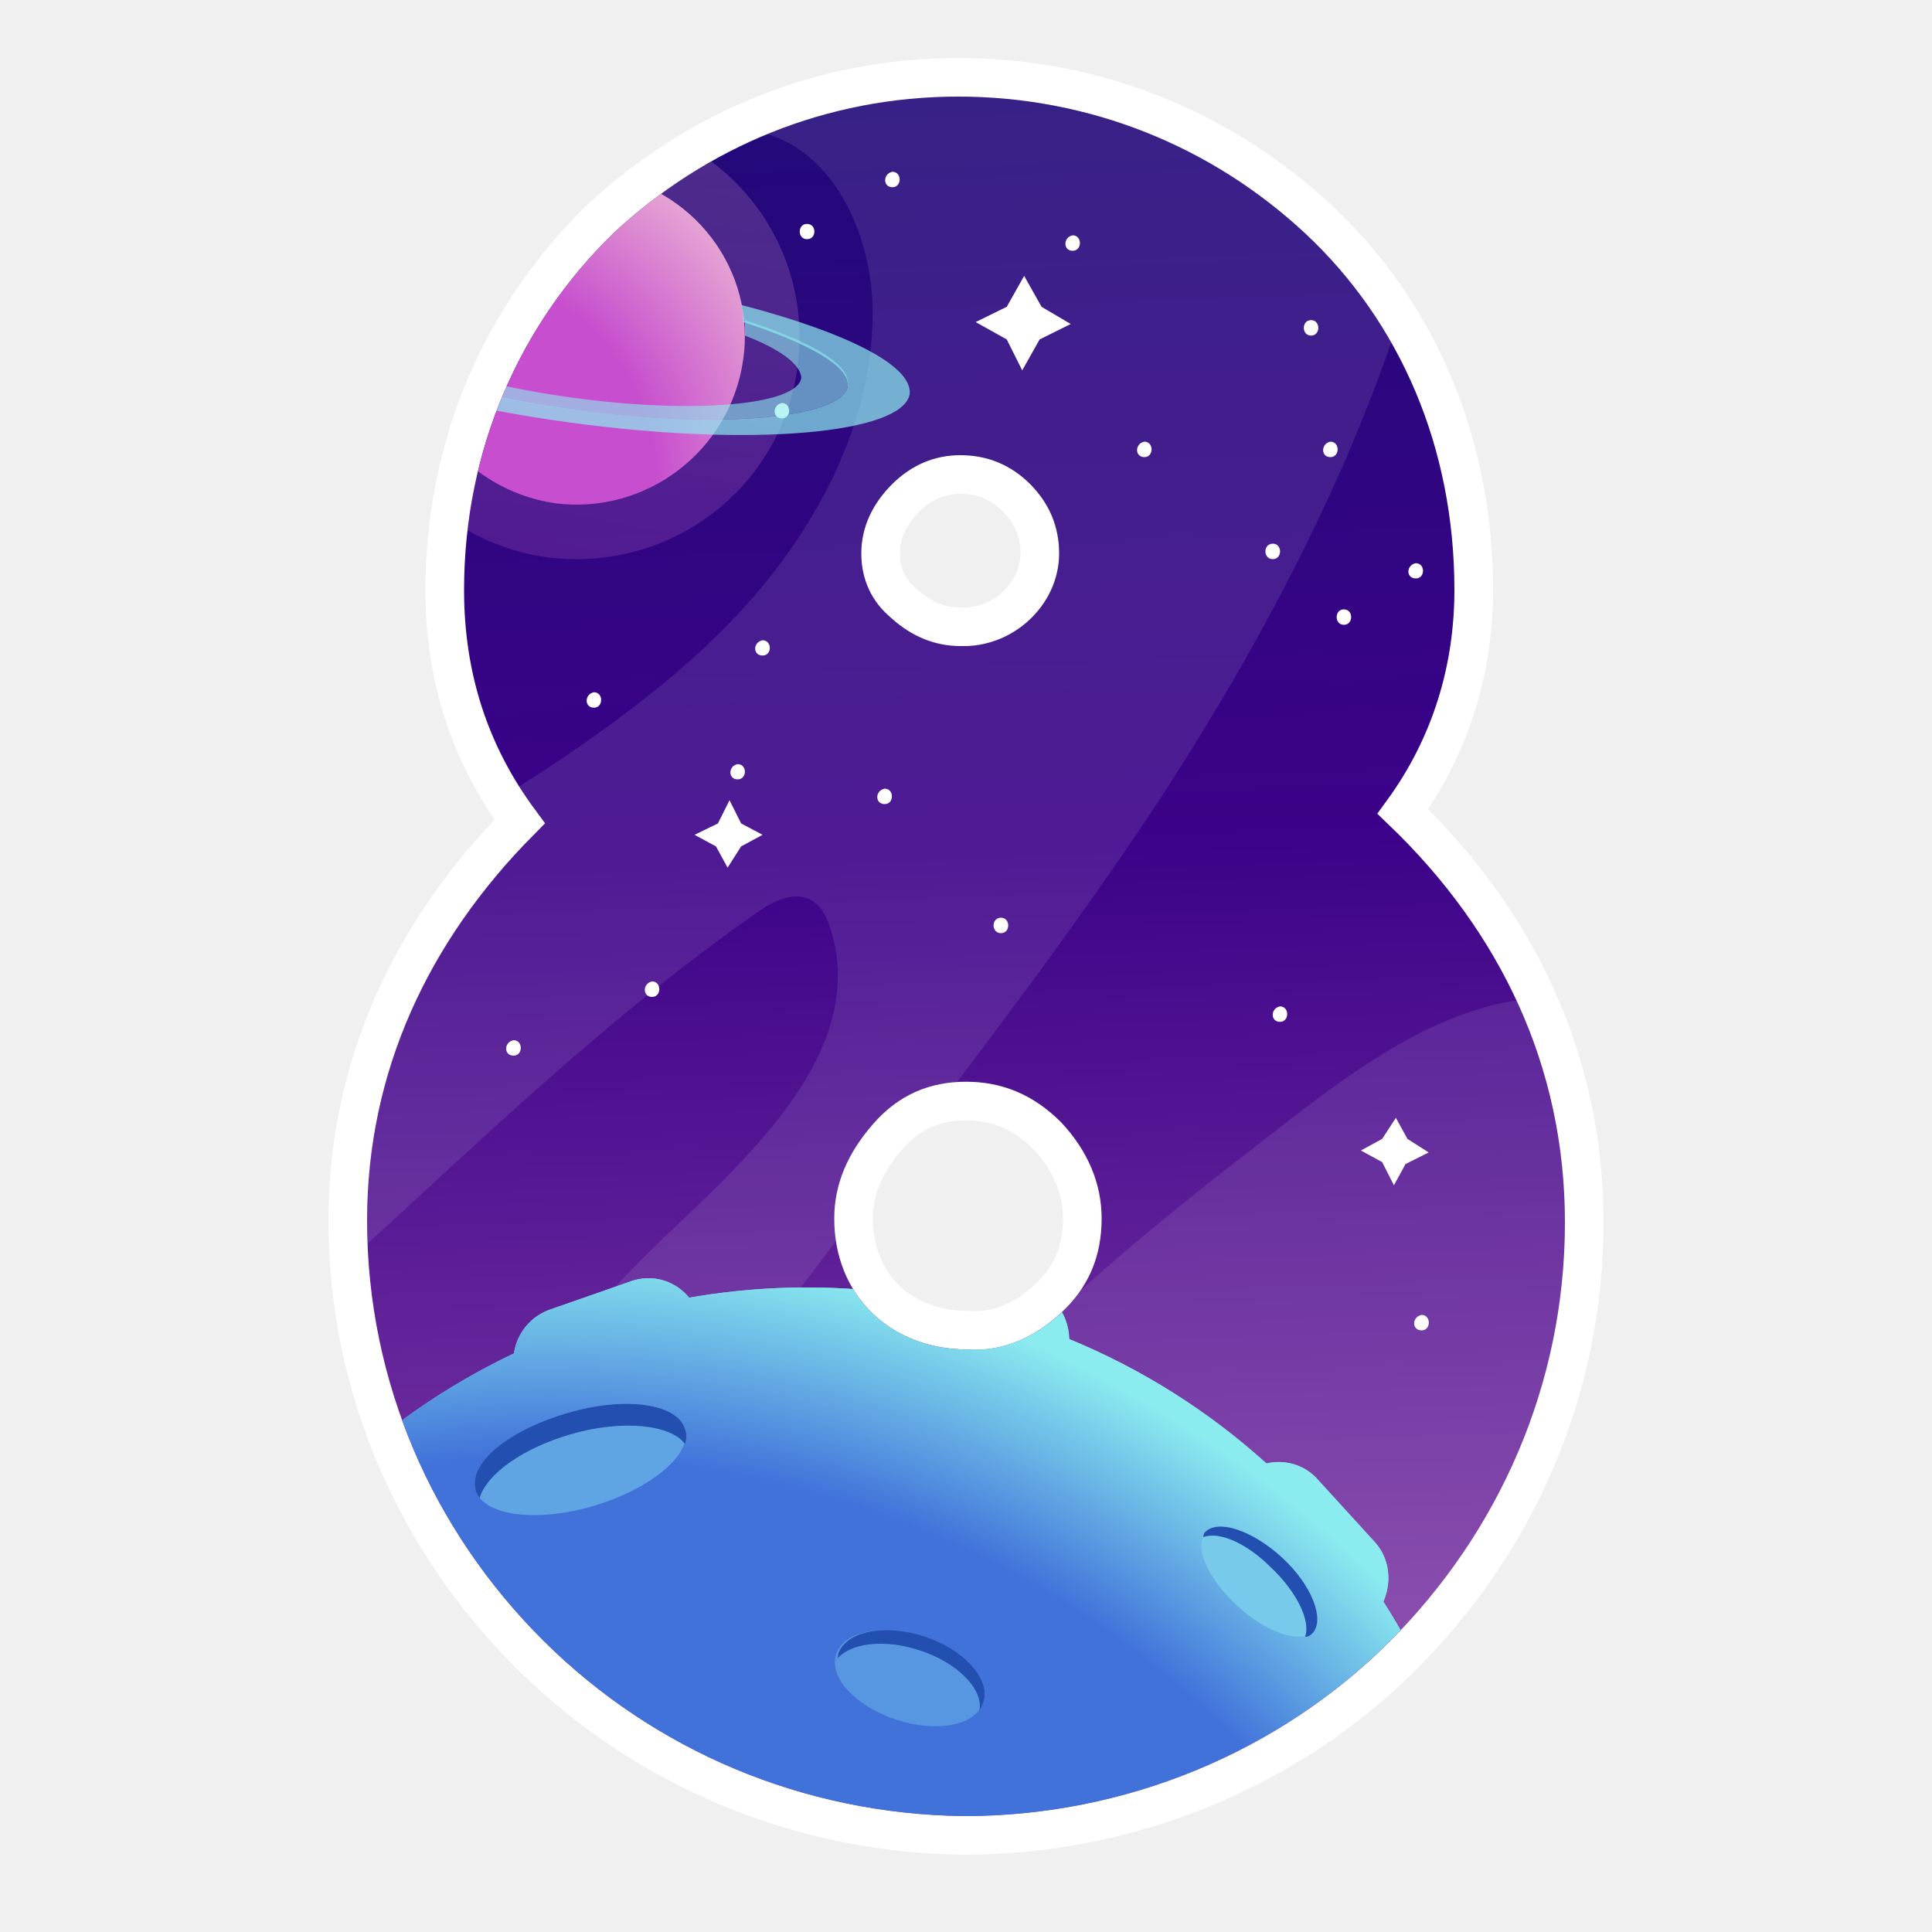
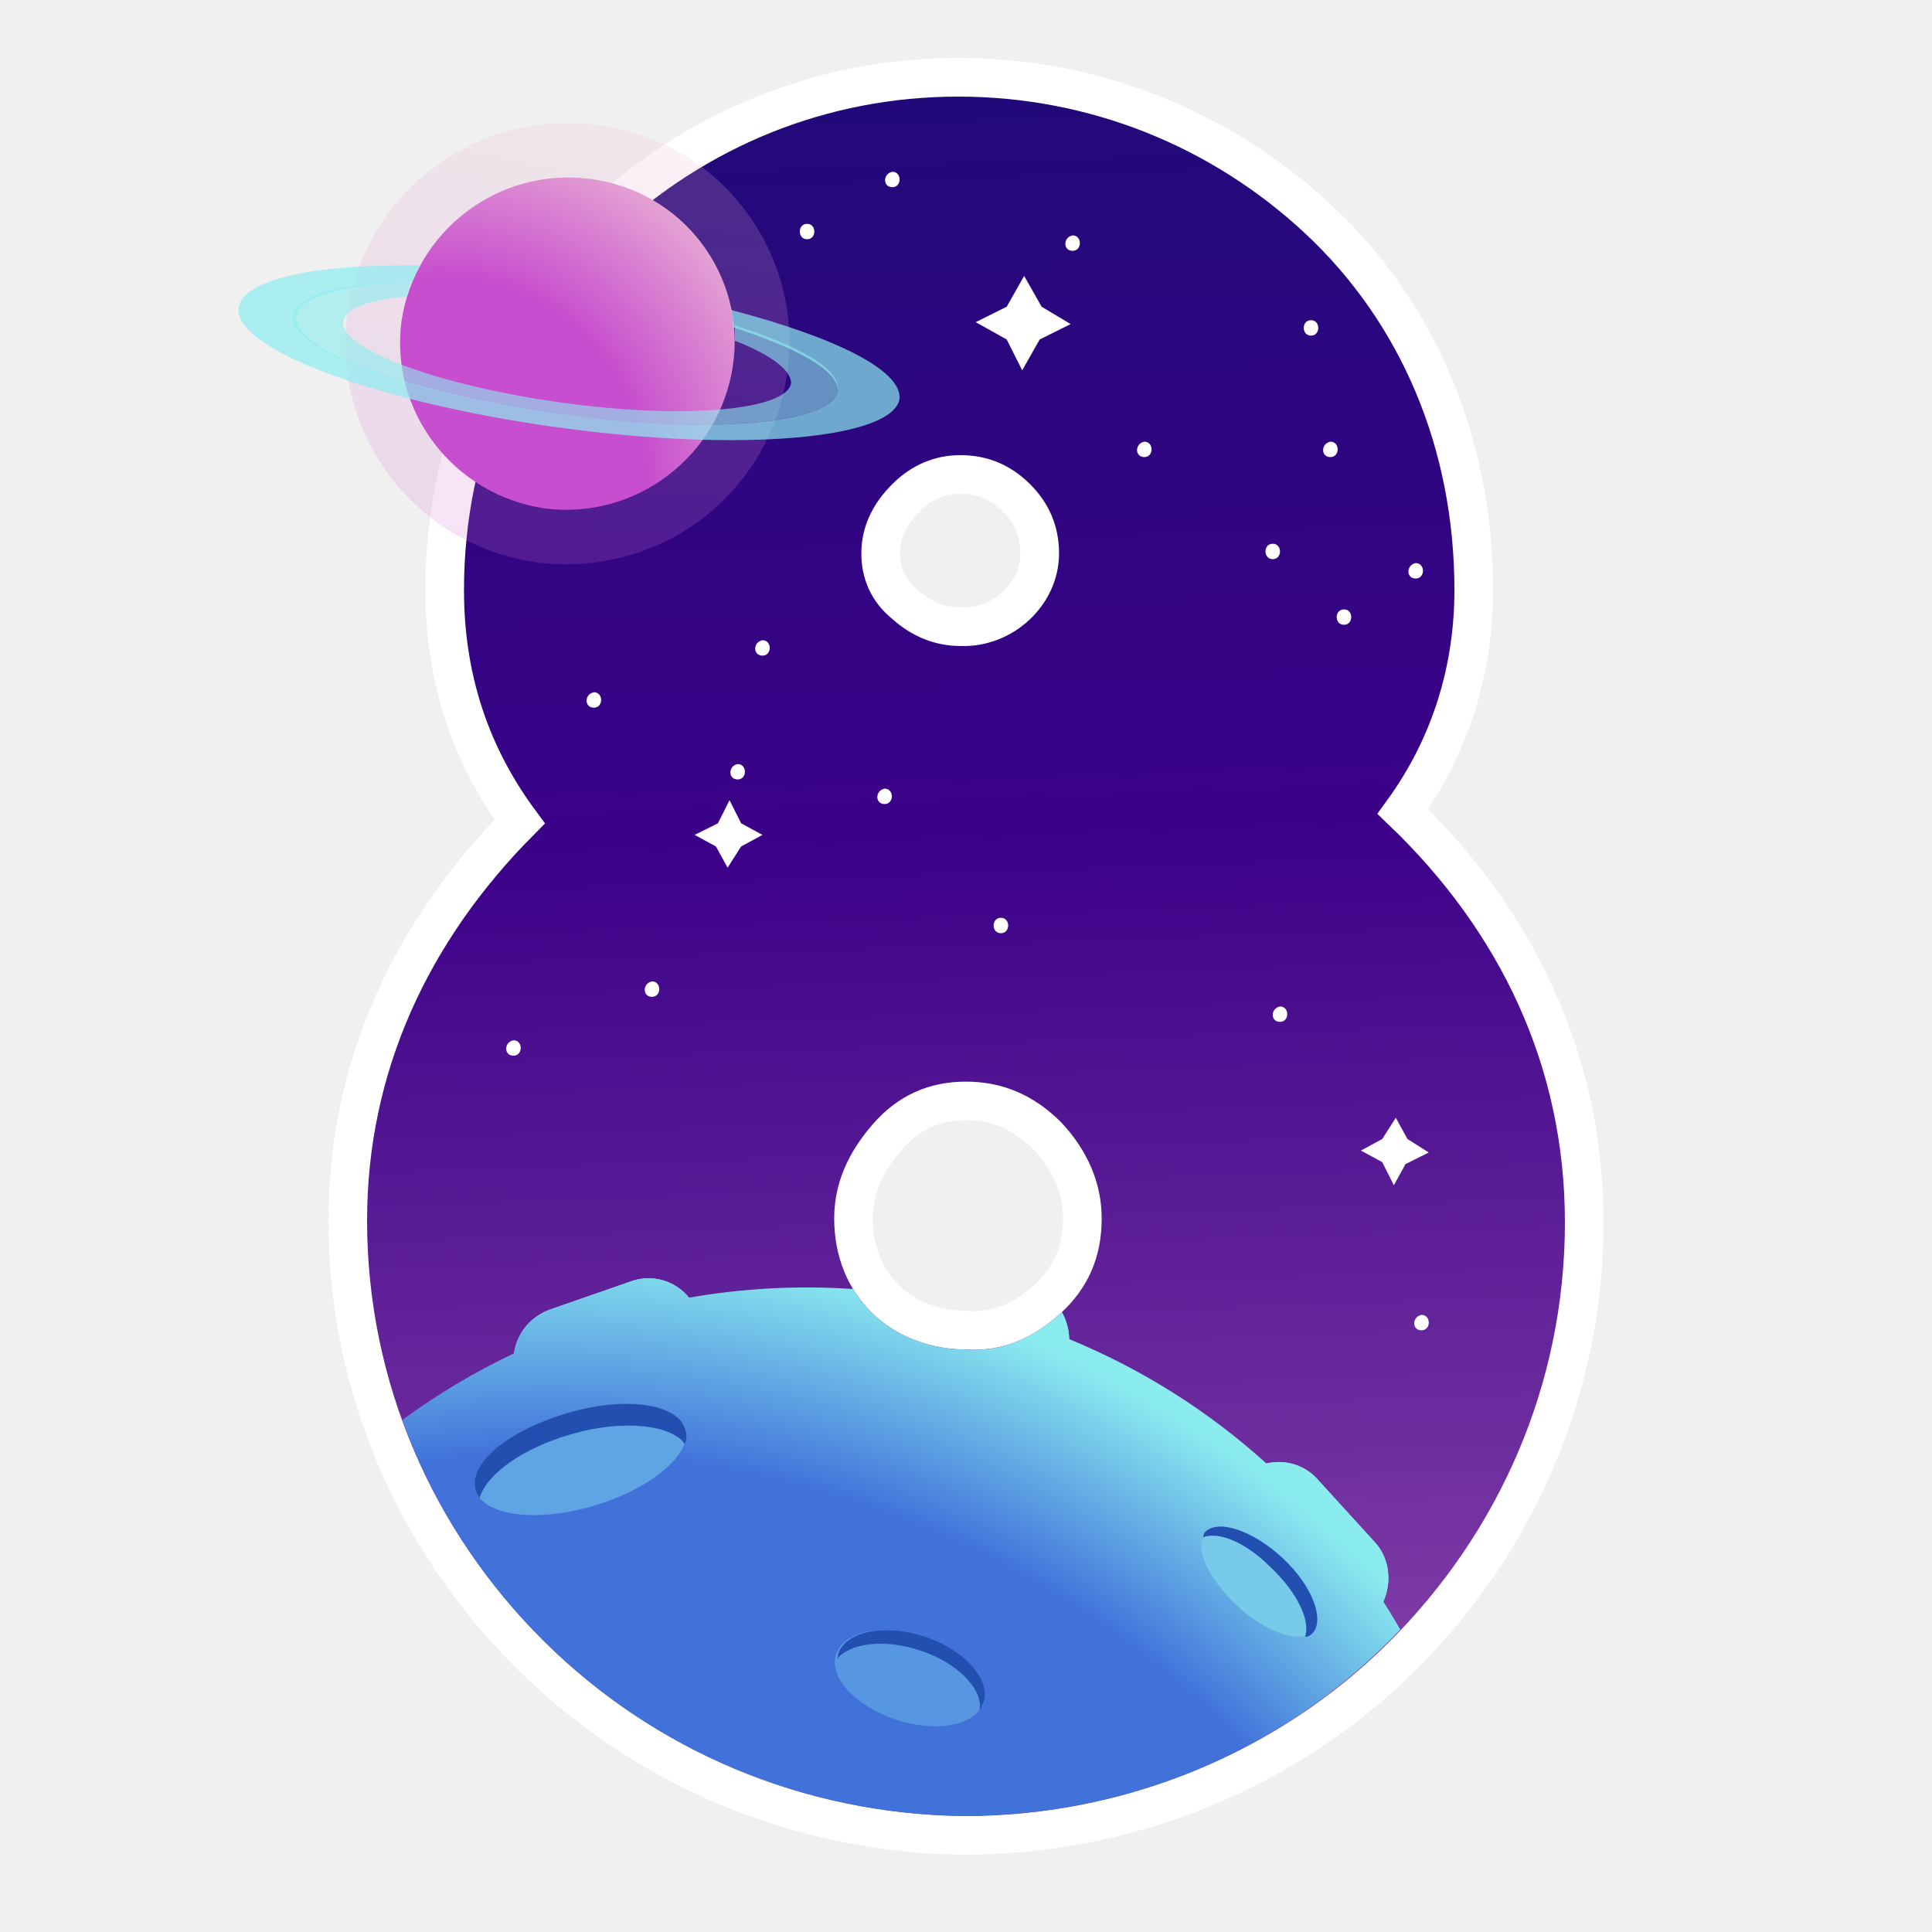
<svg xmlns="http://www.w3.org/2000/svg" width="100" height="100" viewBox="0 0 100 100" fill="none">
+   <path d="M31.059 11.353L31.051 11.36 31.043 11.368C26.038 16.242 23.016 22.984 23.016 30.543 23.016 35.046 24.312 39.023 26.897 42.524 21.299 48.167 18 55.177 18 63.169 18 71.829 21.526 79.763 27.424 85.629 33.327 91.5 41.301 94.897 49.888 95V95H49.9C58.488 95 66.668 91.605 72.576 85.729 78.474 79.863 82 71.929 82 63.269 82 54.884 78.508 47.666 72.611 42.004 75.087 38.59 76.281 34.65 76.281 30.543 76.281 22.897 73.368 16.142 68.239 11.353L68.239 11.353C63.242 6.694 56.68 4 49.599 4 42.514 4 36.052 6.697 31.059 11.353ZM50.156 68.856L50.128 68.854H50.1C46.615 68.854 44.178 66.484 44.178 63.069 44.178 61.565 44.756 60.194 45.938 58.837 47.049 57.563 48.378 56.985 50 56.985 51.617 56.985 52.971 57.562 54.199 58.778 55.442 60.108 56.023 61.562 56.023 63.069 56.023 64.792 55.433 66.12 54.237 67.224 52.989 68.377 51.638 68.938 50.156 68.856ZM46.855 31.294L46.837 31.278 46.819 31.264C45.964 30.568 45.583 29.663 45.583 28.647 45.583 27.568 46.038 26.614 46.893 25.764 47.718 24.943 48.672 24.558 49.699 24.558 50.837 24.558 51.788 24.951 52.605 25.764 53.423 26.577 53.816 27.52 53.816 28.647 53.816 30.738 51.915 32.517 49.736 32.437L49.717 32.436H49.699C48.665 32.436 47.693 32.045 46.855 31.294Z" fill="url(#paint0_linear)" stroke="white" stroke-width="2" />
+   <mask id="mask0" mask-type="alpha" maskUnits="userSpaceOnUse" x="19" y="5" width="62" height="89">
+     <path d="M28.13 84.92C22.411 79.233 19 71.55 19 63.169 19 55.187 22.411 48.203 28.23 42.615 25.421 39.123 24.016 35.132 24.016 30.543 24.016 23.259 26.926 16.773 31.741 12.084 36.557 7.594 42.777 5 49.599 5 56.421 5 62.741 7.594 67.557 12.084 72.472 16.674 75.281 23.159 75.281 30.543 75.281 34.733 73.977 38.724 71.269 42.117 77.388 47.704 81 54.888 81 63.269 81 71.65 77.589 79.333 71.871 85.02 66.152 90.707 58.227 94 49.9 94 41.573 93.9 33.848 90.608 28.13 84.92ZM54.916 67.959C56.32 66.661 57.023 65.065 57.023 63.069 57.023 61.273 56.32 59.577 54.916 58.081 53.511 56.684 51.906 55.985 50 55.985 48.094 55.985 46.489 56.684 45.184 58.181 43.88 59.677 43.178 61.273 43.178 63.069 43.178 67.061 46.087 69.854 50.1 69.854 51.906 69.954 53.511 69.256 54.916 67.959ZM54.816 28.647C54.816 27.25 54.314 26.053 53.311 25.055 52.307 24.057 51.104 23.558 49.699 23.558 48.395 23.558 47.191 24.057 46.188 25.055 45.184 26.053 44.583 27.25 44.583 28.647 44.583 29.944 45.084 31.141 46.188 32.039 47.191 32.937 48.395 33.436 49.699 33.436 52.408 33.536 54.816 31.341 54.816 28.647Z" fill="url(#paint1_linear)" />
+   </mask>
+   <g mask="url(#mask0)">
+     <path fill-rule="evenodd" clip-rule="evenodd" d="M53.913 15.876L55.417 16.774 53.812 17.572 52.909 19.168 52.107 17.572 50.502 16.674 52.107 15.876 53.01 14.279 53.913 15.876Z" fill="white" />
+     <path fill-rule="evenodd" clip-rule="evenodd" d="M72.849 58.955L73.953 59.653 72.749 60.252 72.147 61.349 71.545 60.152 70.441 59.553 71.545 58.955 72.247 57.857 72.849 58.955Z" fill="white" />
+     <path fill-rule="evenodd" clip-rule="evenodd" d="M38.362 42.615L39.466 43.214 38.362 43.813 37.66 44.91 37.058 43.813 35.955 43.214 37.158 42.615 37.76 41.418 38.362 42.615Z" fill="white" />
+     <path d="M30.738 36.629C31.24 36.629 31.24 35.831 30.738 35.831 30.236 35.93 30.236 36.629 30.738 36.629Z" fill="white" />
+     <path d="M68.861 23.658C69.363 23.658 69.363 22.86 68.861 22.86 68.359 22.96 68.359 23.658 68.861 23.658Z" fill="white" />
+     <path d="M65.876 28.942C66.378 28.942 66.378 28.144 65.876 28.144 65.375 28.144 65.375 28.942 65.876 28.942Z" fill="white" />
+     <path d="M46.188 9.689C46.689 9.689 46.689 8.891 46.188 8.891 45.686 8.991 45.686 9.689 46.188 9.689Z" fill="white" />
+     <path d="M66.253 52.892C66.754 52.892 66.754 52.094 66.253 52.094 65.751 52.194 65.751 52.892 66.253 52.892Z" fill="white" />
+     <path d="M33.748 51.595C34.249 51.595 34.249 50.797 33.748 50.797 33.246 50.897 33.246 51.595 33.748 51.595Z" fill="white" />
+     <path d="M26.576 54.642C27.078 54.642 27.078 53.844 26.576 53.844 26.075 53.944 26.075 54.642 26.576 54.642Z" fill="white" />
+     <path d="M55.518 12.982C56.019 12.982 56.019 12.184 55.518 12.184 55.016 12.284 55.016 12.982 55.518 12.982Z" fill="white" />
+     <path d="M59.23 23.658C59.731 23.658 59.731 22.86 59.23 22.86 58.728 22.96 58.728 23.658 59.23 23.658Z" fill="white" />
+     <path d="M51.806 48.303C52.307 48.303 52.307 47.505 51.806 47.505 51.304 47.505 51.304 48.303 51.806 48.303Z" fill="white" />
+     <path d="M73.576 68.856C74.078 68.856 74.078 68.058 73.576 68.058 73.074 68.158 73.074 68.856 73.576 68.856Z" fill="white" />
+     <path d="M39.466 33.935C39.968 33.935 39.968 33.137 39.466 33.137 38.964 33.236 38.964 33.935 39.466 33.935Z" fill="white" />
+     <path d="M41.774 12.383C42.275 12.383 42.275 11.585 41.774 11.585 41.272 11.585 41.272 12.383 41.774 12.383Z" fill="white" />
+     <path fill-rule="evenodd" clip-rule="evenodd" d="M50.903 88.113C50.502 89.311 48.495 89.71 46.389 89.011 44.282 88.313 42.877 86.816 43.278 85.619 43.68 84.421 45.686 84.022 47.793 84.721 50 85.419 51.304 87.016 50.903 88.113Z" fill="white" />
+     <path fill-rule="evenodd" clip-rule="evenodd" d="M36.155 68.058L26.725 71.351C26.223 69.854 27.026 68.258 28.531 67.759L32.544 66.362C34.049 65.763 35.654 66.562 36.155 68.058Z" fill="url(#paint2_linear)" />
+     <path fill-rule="evenodd" clip-rule="evenodd" d="M70.968 83.823L64.246 76.439C65.45 75.342 67.256 75.442 68.259 76.639L71.168 79.832C72.172 80.929 72.071 82.725 70.968 83.823Z" fill="url(#paint3_linear)" />
+     <path fill-rule="evenodd" clip-rule="evenodd" d="M55.317 69.754L45.485 67.859C45.786 66.362 47.291 65.264 48.796 65.564L53.01 66.362C54.514 66.761 55.518 68.258 55.317 69.754Z" fill="url(#paint4_linear)" />
+     <path fill-rule="evenodd" clip-rule="evenodd" d="M35.453 73.945C35.855 75.242 33.748 77.038 30.738 77.936 27.728 78.834 25.02 78.435 24.618 77.138 24.217 75.841 26.324 74.045 29.334 73.147 32.343 72.249 35.052 72.648 35.453 73.945Z" fill="white" />
+     <path fill-rule="evenodd" clip-rule="evenodd" d="M29.534 74.244C32.243 73.446 34.751 73.746 35.453 74.743 35.554 74.444 35.554 74.244 35.453 73.945 35.052 72.648 32.343 72.249 29.334 73.147 26.324 74.045 24.217 75.741 24.618 77.138 24.618 77.238 24.719 77.338 24.819 77.537 25.22 76.24 27.126 74.943 29.534 74.244Z" fill="#4172DA" />
+     <path fill-rule="evenodd" clip-rule="evenodd" d="M67.958 84.421C67.356 85.12 65.55 84.521 64.045 83.124 62.541 81.728 61.738 80.031 62.44 79.333 63.042 78.635 64.848 79.233 66.353 80.63 67.858 82.027 68.56 83.723 67.958 84.421Z" fill="white" />
+     <path fill-rule="evenodd" clip-rule="evenodd" d="M65.751 81.129C67.155 82.426 67.858 83.923 67.557 84.721 67.757 84.721 67.858 84.621 67.958 84.521 68.56 83.823 67.858 82.127 66.353 80.73 64.848 79.333 63.042 78.734 62.44 79.433 62.34 79.533 62.34 79.532 62.34 79.632 63.142 79.333 64.547 79.932 65.751 81.129Z" fill="#4172DA" />
+     <path fill-rule="evenodd" clip-rule="evenodd" d="M47.893 84.721C45.786 84.022 43.78 84.421 43.379 85.619 43.379 85.719 43.379 85.818 43.278 85.918 43.981 85.02 45.786 84.821 47.592 85.419 49.498 86.018 50.903 87.415 50.702 88.512 50.803 88.413 50.803 88.313 50.903 88.113 51.304 87.016 50 85.419 47.893 84.721Z" fill="#4172DA" />
+     <path d="M67.858 17.372C68.359 17.372 68.359 16.574 67.858 16.574 67.356 16.574 67.356 17.372 67.858 17.372Z" fill="white" />
+     <path d="M73.275 29.944C73.777 29.944 73.777 29.146 73.275 29.146 72.773 29.245 72.773 29.944 73.275 29.944Z" fill="white" />
+     <path d="M69.563 32.339C70.065 32.339 70.065 31.541 69.563 31.541 69.062 31.541 69.062 32.339 69.563 32.339Z" fill="white" />
+     <path d="M38.18 40.344C38.682 40.344 38.682 39.546 38.18 39.546 37.679 39.646 37.679 40.344 38.18 40.344Z" fill="white" />
+     <path d="M45.786 41.617C46.288 41.617 46.288 40.819 45.786 40.819 45.285 40.919 45.285 41.617 45.786 41.617Z" fill="white" />
+     <path d="M20.823 73.497C22.632 72.169 24.568 71.014 26.603 70.049 26.749 69.019 27.463 68.113 28.53 67.759L32.544 66.362C33.712 65.898 34.94 66.275 35.666 67.166 38.972 66.588 42.407 66.473 45.884 66.878 46.497 65.922 47.646 65.335 48.796 65.564L53.009 66.362C54.366 66.722 55.315 67.974 55.342 69.314 59.155 70.881 62.593 73.076 65.549 75.749 66.529 75.52 67.579 75.827 68.259 76.639L71.168 79.832C71.922 80.657 72.053 81.878 71.602 82.899 71.906 83.374 72.199 83.857 72.479 84.346 66.831 90.293 58.849 94 50 94 36.564 94 25.125 85.452 20.823 73.497Z" fill="url(#paint5_radial)" />
+     <path fill-rule="evenodd" clip-rule="evenodd" d="M50.903 88.113C50.502 89.311 48.495 89.71 46.389 89.011 44.282 88.313 42.877 86.816 43.278 85.619 43.68 84.421 45.686 84.022 47.793 84.721 50 85.419 51.304 87.016 50.903 88.113Z" fill="#5796E0" />
+     <path fill-rule="evenodd" clip-rule="evenodd" d="M35.453 73.945C35.855 75.242 33.748 77.038 30.738 77.936 27.728 78.834 25.02 78.435 24.618 77.138 24.217 75.841 26.324 74.045 29.334 73.147 32.343 72.249 35.052 72.648 35.453 73.945Z" fill="#60A5E3" />
+     <path fill-rule="evenodd" clip-rule="evenodd" d="M29.534 74.244C32.243 73.446 34.751 73.746 35.453 74.743 35.554 74.444 35.554 74.244 35.453 73.945 35.052 72.648 32.343 72.249 29.334 73.147 26.324 74.045 24.217 75.741 24.618 77.138 24.618 77.238 24.719 77.338 24.819 77.537 25.22 76.24 27.126 74.943 29.534 74.244Z" fill="#224FB0" />
+     <path fill-rule="evenodd" clip-rule="evenodd" d="M67.958 84.421C67.356 85.12 65.55 84.521 64.045 83.124 62.541 81.728 61.738 80.031 62.44 79.333 63.042 78.635 64.848 79.233 66.353 80.63 67.858 82.027 68.56 83.723 67.958 84.421Z" fill="#77CAE9" />
+     <path fill-rule="evenodd" clip-rule="evenodd" d="M65.708 81.065C67.137 82.385 67.852 83.909 67.546 84.721 67.75 84.721 67.852 84.62 67.954 84.518 68.567 83.807 67.913 82.059 66.381 80.638 64.849 79.216 63 78.582 62.337 79.338 62.337 79.338 62.283 79.463 62.283 79.564 63.1 79.26 64.482 79.846 65.708 81.065Z" fill="#224FB0" />
+     <path fill-rule="evenodd" clip-rule="evenodd" d="M47.893 84.721C45.786 84.022 43.78 84.421 43.379 85.619 43.379 85.719 43.379 85.818 43.278 85.918 43.981 85.02 45.786 84.821 47.592 85.419 49.498 86.018 50.903 87.415 50.702 88.512 50.803 88.413 50.803 88.313 50.903 88.113 51.304 87.016 50 85.419 47.893 84.721Z" fill="#224FB0" />
+   </g>
+   <path opacity="0.2" d="M40.743 19.333C39.84 25.619 34.121 29.91 27.801 29.111 21.481 28.213 17.167 22.526 17.969 16.24 18.872 9.954 24.591 5.664 30.911 6.462 37.231 7.26 41.646 13.047 40.743 19.333Z" fill="url(#paint6_linear)" />
+   <path d="M37.934 18.934C37.231 23.623 32.918 26.916 28.202 26.317 23.487 25.619 20.177 21.329 20.778 16.639 21.481 11.95 25.795 8.657 30.51 9.256 35.325 9.854 38.636 14.245 37.934 18.934Z" fill="url(#paint7_radial)" />
+   <path opacity="0.7" d="M37.834 16.041C37.934 16.34 37.934 16.639 37.934 16.939 41.345 18.036 43.452 19.233 43.351 20.231 43.151 21.927 36.63 22.526 28.905 21.428 21.18 20.331 15.06 18.136 15.361 16.34 15.461 15.342 17.869 14.743 21.381 14.544 21.481 14.245 21.581 13.945 21.782 13.746 16.364 13.646 12.552 14.444 12.351 15.941 12.05 18.036 19.474 20.83 28.905 22.127 38.335 23.424 46.261 22.726 46.562 20.63 46.662 19.134 43.151 17.437 37.834 16.041Z" fill="#8BECEF" />
+   <path opacity="0.6" d="M38.034 16.839C38.034 17.138 38.034 17.338 38.034 17.637 39.84 18.335 40.944 19.134 40.944 19.832 40.743 21.229 35.426 21.728 29.005 20.83 22.584 19.932 17.568 18.036 17.769 16.639 17.869 15.941 19.073 15.542 21.079 15.342 21.18 15.043 21.18 14.843 21.28 14.544 17.769 14.644 15.361 15.242 15.16 16.34 14.96 18.136 21.079 20.331 28.804 21.428 36.63 22.526 43.151 21.927 43.351 20.231 43.552 19.134 41.445 17.936 38.034 16.839Z" fill="#8BECEF" />
  <defs>
-     <linearGradient id="paint0_linear" x1="46.7" y1="-27.01" x2="51.16" y2="93.72" gradientUnits="userSpaceOnUse">
+     <linearGradient id="paint0_linear" x1="46.697" y1="-27.013" x2="51.163" y2="93.718" gradientUnits="userSpaceOnUse">
      <stop stop-color="#0C0F6C" />
-       <stop offset="0.59" stop-color="#3C0289" />
+       <stop offset="0.589" stop-color="#3C0289" />
      <stop offset="1" stop-color="#8B46AB" />
    </linearGradient>
-     <linearGradient id="paint1_linear" x1="46.7" y1="-27.01" x2="51.16" y2="93.72" gradientUnits="userSpaceOnUse">
+     <linearGradient id="paint1_linear" x1="46.697" y1="-27.013" x2="51.163" y2="93.718" gradientUnits="userSpaceOnUse">
      <stop stop-color="#0C0F6C" />
-       <stop offset="0.59" stop-color="#3C0289" />
+       <stop offset="0.589" stop-color="#3C0289" />
      <stop offset="1" stop-color="#8B46AB" />
    </linearGradient>
-     <linearGradient id="paint2_linear" x1="24.14" y1="45.72" x2="32.51" y2="4.33" gradientUnits="userSpaceOnUse">
-       <stop offset="0.13" stop-color="#C74ECE" />
+     <linearGradient id="paint2_linear" x1="8.83" y1="101.072" x2="45.276" y2="48.298" gradientUnits="userSpaceOnUse">
+       <stop stop-color="#4172DA" />
+       <stop offset="0.822" stop-color="#8BECEF" />
+     </linearGradient>
+     <linearGradient id="paint3_linear" x1="38.615" y1="121.636" x2="75.058" y2="68.866" gradientUnits="userSpaceOnUse">
+       <stop stop-color="#4172DA" />
+       <stop offset="0.822" stop-color="#8BECEF" />
+     </linearGradient>
+     <linearGradient id="paint4_linear" x1="21.569" y1="109.87" x2="58.015" y2="57.095" gradientUnits="userSpaceOnUse">
+       <stop stop-color="#4172DA" />
+       <stop offset="0.822" stop-color="#8BECEF" />
+     </linearGradient>
+     <radialGradient id="paint5_radial" cx="0" cy="0" r="1" gradientUnits="userSpaceOnUse" gradientTransform="translate(28.7149 125.071) rotate(-66.4319) scale(73.9575 74.2341)">
+       <stop offset="0.672" stop-color="#4172DA" />
+       <stop offset="0.822" stop-color="#8BECEF" />
+     </radialGradient>
+     <linearGradient id="paint6_linear" x1="23.61" y1="45.988" x2="31.982" y2="4.593" gradientUnits="userSpaceOnUse">
+       <stop offset="0.131" stop-color="#C74ECE" />
      <stop offset="1" stop-color="#EFC0D5" />
    </linearGradient>
-     <linearGradient id="paint3_linear" x1="28.78" y1="114.85" x2="65.22" y2="62.07" gradientUnits="userSpaceOnUse">
-       <stop stop-color="#4172DA" />
-       <stop offset="0.82" stop-color="#8BECEF" />
-     </linearGradient>
-     <linearGradient id="paint4_linear" x1="2.56" y1="96.74" x2="39" y2="43.97" gradientUnits="userSpaceOnUse">
-       <stop stop-color="#4172DA" />
-       <stop offset="0.82" stop-color="#8BECEF" />
-     </linearGradient>
-     <linearGradient id="paint5_linear" x1="48.81" y1="128.68" x2="85.26" y2="75.91" gradientUnits="userSpaceOnUse">
-       <stop stop-color="#4172DA" />
-       <stop offset="0.82" stop-color="#8BECEF" />
-     </linearGradient>
-     <linearGradient id="paint6_linear" x1="8.83" y1="101.07" x2="45.28" y2="48.3" gradientUnits="userSpaceOnUse">
-       <stop stop-color="#4172DA" />
-       <stop offset="0.82" stop-color="#8BECEF" />
-     </linearGradient>
-     <linearGradient id="paint7_linear" x1="38.61" y1="121.64" x2="75.06" y2="68.87" gradientUnits="userSpaceOnUse">
-       <stop stop-color="#4172DA" />
-       <stop offset="0.82" stop-color="#8BECEF" />
-     </linearGradient>
-     <linearGradient id="paint8_linear" x1="21.57" y1="109.87" x2="58.01" y2="57.1" gradientUnits="userSpaceOnUse">
-       <stop stop-color="#4172DA" />
-       <stop offset="0.82" stop-color="#8BECEF" />
-     </linearGradient>
-     <radialGradient id="paint9_radial" cx="0" cy="0" r="1" gradientUnits="userSpaceOnUse" gradientTransform="translate(28.7149 125.071) rotate(-66.4319) scale(73.9575 74.2341)">
-       <stop offset="0.67" stop-color="#4172DA" />
-       <stop offset="0.82" stop-color="#8BECEF" />
-     </radialGradient>
-     <radialGradient id="paint10_radial" cx="0" cy="0" r="1" gradientUnits="userSpaceOnUse" gradientTransform="translate(23.224 24.8403) rotate(-48.2977) scale(21.3223 21.336)">
-       <stop offset="0.5" stop-color="#C74ECE" />
+     <radialGradient id="paint7_radial" cx="0" cy="0" r="1" gradientUnits="userSpaceOnUse" gradientTransform="translate(22.695 25.105) rotate(-48.2977) scale(21.3223 21.336)">
+       <stop offset="0.504" stop-color="#C74ECE" />
      <stop offset="1" stop-color="#EFC0D5" />
    </radialGradient>
  </defs>
-   <path d="M31.06 11.35L31.05 11.36 31.04 11.37C26.04 16.24 23.02 22.98 23.02 30.54 23.02 35.05 24.31 39.02 26.9 42.52 21.3 48.17 18 55.18 18 63.17 18 71.83 21.53 79.76 27.42 85.63 33.33 91.5 41.3 94.9 49.89 95V95H49.9C58.49 95 66.67 91.6 72.58 85.73 78.47 79.86 82 71.93 82 63.27 82 54.88 78.51 47.67 72.61 42 75.09 38.59 76.28 34.65 76.28 30.54 76.28 22.9 73.37 16.14 68.24 11.35L68.24 11.35C63.24 6.69 56.68 4 49.6 4 42.51 4 36.05 6.7 31.06 11.35ZM50.16 68.86L50.13 68.85H50.1C46.61 68.85 44.18 66.48 44.18 63.07 44.18 61.57 44.76 60.19 45.94 58.84 47.05 57.56 48.38 56.99 50 56.99 51.62 56.99 52.97 57.56 54.2 58.78 55.44 60.11 56.02 61.56 56.02 63.07 56.02 64.79 55.43 66.12 54.24 67.22 52.99 68.38 51.64 68.94 50.16 68.86ZM46.85 31.29L46.84 31.28 46.82 31.26C45.96 30.57 45.58 29.66 45.58 28.65 45.58 27.57 46.04 26.61 46.89 25.76 47.72 24.94 48.67 24.56 49.7 24.56 50.84 24.56 51.79 24.95 52.61 25.76 53.42 26.58 53.82 27.52 53.82 28.65 53.82 30.74 51.91 32.52 49.74 32.44L49.72 32.44H49.7C48.66 32.44 47.69 32.04 46.85 31.29Z" fill="url(#paint0_linear)" stroke="white" stroke-width="2" />
-   <mask id="mask0" mask-type="alpha" maskUnits="userSpaceOnUse" x="19" y="5" width="62" height="89">
-     <path d="M28.13 84.92C22.41 79.23 19 71.55 19 63.17 19 55.19 22.41 48.2 28.23 42.62 25.42 39.12 24.02 35.13 24.02 30.54 24.02 23.26 26.93 16.77 31.74 12.08 36.56 7.59 42.78 5 49.6 5 56.42 5 62.74 7.59 67.56 12.08 72.47 16.67 75.28 23.16 75.28 30.54 75.28 34.73 73.98 38.72 71.27 42.12 77.39 47.7 81 54.89 81 63.27 81 71.65 77.59 79.33 71.87 85.02 66.15 90.71 58.23 94 49.9 94 41.57 93.9 33.85 90.61 28.13 84.92ZM54.92 67.96C56.32 66.66 57.02 65.07 57.02 63.07 57.02 61.27 56.32 59.58 54.92 58.08 53.51 56.68 51.91 55.99 50 55.99 48.09 55.99 46.49 56.68 45.18 58.18 43.88 59.68 43.18 61.27 43.18 63.07 43.18 67.06 46.09 69.85 50.1 69.85 51.91 69.95 53.51 69.26 54.92 67.96ZM54.82 28.65C54.82 27.25 54.31 26.05 53.31 25.05 52.31 24.06 51.1 23.56 49.7 23.56 48.39 23.56 47.19 24.06 46.19 25.05 45.18 26.05 44.58 27.25 44.58 28.65 44.58 29.94 45.08 31.14 46.19 32.04 47.19 32.94 48.39 33.44 49.7 33.44 52.41 33.54 54.82 31.34 54.82 28.65Z" fill="url(#paint1_linear)" />
-   </mask>
-   <g mask="url(#mask0)">
-     <path fill-rule="evenodd" clip-rule="evenodd" d="M53.91 15.88L55.42 16.77 53.81 17.57 52.91 19.17 52.11 17.57 50.5 16.67 52.11 15.88 53.01 14.28 53.91 15.88Z" fill="white" />
-     <path fill-rule="evenodd" clip-rule="evenodd" d="M72.85 58.95L73.95 59.65 72.75 60.25 72.15 61.35 71.54 60.15 70.44 59.55 71.54 58.95 72.25 57.86 72.85 58.95Z" fill="white" />
-     <path fill-rule="evenodd" clip-rule="evenodd" d="M38.36 42.62L39.47 43.21 38.36 43.81 37.66 44.91 37.06 43.81 35.95 43.21 37.16 42.62 37.76 41.42 38.36 42.62Z" fill="white" />
-     <path d="M30.74 36.63C31.24 36.63 31.24 35.83 30.74 35.83 30.24 35.93 30.24 36.63 30.74 36.63Z" fill="white" />
-     <path d="M33.15 24.96C33.65 24.96 33.65 24.16 33.15 24.16 32.64 24.26 32.64 24.96 33.15 24.96Z" fill="white" />
-     <path d="M68.86 23.66C69.36 23.66 69.36 22.86 68.86 22.86 68.36 22.96 68.36 23.66 68.86 23.66Z" fill="white" />
-     <path d="M65.88 28.94C66.38 28.94 66.38 28.14 65.88 28.14 65.37 28.14 65.37 28.94 65.88 28.94Z" fill="white" />
-     <path d="M46.19 9.69C46.69 9.69 46.69 8.89 46.19 8.89 45.69 8.99 45.69 9.69 46.19 9.69Z" fill="white" />
-     <path d="M66.25 52.89C66.75 52.89 66.75 52.09 66.25 52.09 65.75 52.19 65.75 52.89 66.25 52.89Z" fill="white" />
-     <path d="M33.75 51.6C34.25 51.6 34.25 50.8 33.75 50.8 33.25 50.9 33.25 51.6 33.75 51.6Z" fill="white" />
-     <path d="M26.58 54.64C27.08 54.64 27.08 53.84 26.58 53.84 26.07 53.94 26.07 54.64 26.58 54.64Z" fill="white" />
-     <path opacity="0.2" d="M41.27 19.07C40.37 25.35 34.65 29.64 28.33 28.85 22.01 27.95 17.7 22.26 18.5 15.98 19.4 9.69 25.12 5.4 31.44 6.2 37.76 7 42.17 12.78 41.27 19.07Z" fill="url(#paint2_linear)" />
-     <path d="M40.47 21.66C40.97 21.66 40.97 20.86 40.47 20.86 39.97 20.96 39.97 21.66 40.47 21.66Z" fill="white" />
-     <path d="M34.15 17.37C34.65 17.37 34.65 16.57 34.15 16.57 33.65 16.57 33.65 17.37 34.15 17.37Z" fill="white" />
-     <path d="M55.52 12.98C56.02 12.98 56.02 12.18 55.52 12.18 55.02 12.28 55.02 12.98 55.52 12.98Z" fill="white" />
-     <path d="M59.23 23.66C59.73 23.66 59.73 22.86 59.23 22.86 58.73 22.96 58.73 23.66 59.23 23.66Z" fill="white" />
-     <path d="M51.81 48.3C52.31 48.3 52.31 47.5 51.81 47.5 51.3 47.5 51.3 48.3 51.81 48.3Z" fill="white" />
-     <path d="M73.58 68.86C74.08 68.86 74.08 68.06 73.58 68.06 73.07 68.16 73.07 68.86 73.58 68.86Z" fill="white" />
-     <path d="M61.54 83.22C62.04 83.22 62.04 82.43 61.54 82.43 61.04 82.43 61.04 83.22 61.54 83.22Z" fill="white" />
-     <path d="M43.18 84.52C43.68 84.52 43.68 83.72 43.18 83.72 42.68 83.82 42.68 84.52 43.18 84.52Z" fill="white" />
-     <path d="M43.18 77.54C43.68 77.54 43.68 76.74 43.18 76.74 42.68 76.84 42.68 77.54 43.18 77.54Z" fill="white" />
-     <path d="M31.14 77.54C31.64 77.54 31.64 76.74 31.14 76.74 30.64 76.84 30.64 77.54 31.14 77.54Z" fill="white" />
-     <path d="M39.47 33.93C39.97 33.93 39.97 33.14 39.47 33.14 38.96 33.24 38.96 33.93 39.47 33.93Z" fill="white" />
-     <path d="M41.77 12.38C42.28 12.38 42.28 11.59 41.77 11.59 41.27 11.59 41.27 12.38 41.77 12.38Z" fill="white" />
-     <path opacity="0.1" d="M90.72 76.96C92.42 71.07 93.43 64.79 90.82 59 89.51 56.11 87.21 53.61 84.2 52.42 77.88 49.92 71.86 54.01 66.84 57.9 59.32 63.69 51.69 69.68 46.27 77.56 43.26 81.95 40.96 86.84 36.14 89.73 34.44 90.83 32.13 90.63 30.62 89.33 28.12 87.14 29.62 83.75 31.23 81.25 39.95 67.48 50.89 55.21 59.92 41.54 68.85 27.87 75.97 12.31 75.77-3.96 75.57-14.04 72.16-24.61 64.43-31.1 60.92-33.99 56.81-35.99 52.59-37.68 45.87-40.38 38.75-42.47 31.63-42.17 18.28-41.67 6.55-33.39-3.79-25.21 -15.02-16.23-25.76-6.65-35.79 3.72 -42.81 11.01-49.64 18.79-54.25 27.87 -59.07 37.05-61.47 47.73-59.47 57.9 -58.87 60.8-57.76 63.79-55.35 65.39 -53.45 66.68-51.04 66.88-48.83 66.68 -39.9 65.99-32.68 59.5-26.26 53.41 -19.34 46.93-12.42 40.44-5.49 33.86 6.04 22.98 18.28 11.71 33.53 7.32 35.54 6.72 37.65 6.32 39.65 6.92 43.36 8.02 45.17 12.41 45.17 16.2 45.17 22.38 41.76 28.27 37.35 32.66 32.93 37.05 27.51 40.34 22.2 43.64 15.57 47.93 9.05 52.52 2.73 57.3 -0.78 60-4.29 62.89-6.9 66.48 -9.1 69.58-10.61 73.87-7.7 76.96 -6.5 78.26-4.69 78.86-2.98 78.96 0.93 79.06 4.04 76.86 7.05 74.67 18.18 66.08 27.51 55.41 39.05 47.33 39.85 46.73 40.96 46.13 41.86 46.53 42.56 46.83 42.86 47.63 43.06 48.32 44.77 54.41 38.95 59.7 34.44 63.99 27.71 70.38 22.5 78.26 19.09 86.84 16.98 92.23 16.28 99.81 22.3 102.1 24.3 102.9 26.61 102.7 28.62 101.9 38.25 98.01 44.77 89.63 52.9 83.55 54.2 82.55 55.5 81.65 56.91 80.75 61.12 78.16 65.84 83.15 62.93 87.14 52.69 101.21 39.25 113.18 28.72 127.15 27.91 128.25 27.61 129.74 28.02 131.04 29.02 134.03 32.93 133.43 35.64 132.44 61.52 122.86 82.89 104.2 90.72 76.96Z" fill="white" />
-     <path fill-rule="evenodd" clip-rule="evenodd" d="M77.09 101.78C77.19 85.22 65.35 70.45 48.4 67.26 31.44 64.07 14.99 73.45 8.97 88.91L77.09 101.78Z" fill="url(#paint3_linear)" />
-     <path fill-rule="evenodd" clip-rule="evenodd" d="M50.9 88.11C50.5 89.31 48.5 89.71 46.39 89.01 44.28 88.31 42.88 86.82 43.28 85.62 43.68 84.42 45.69 84.02 47.79 84.72 50 85.42 51.3 87.02 50.9 88.11Z" fill="white" />
-     <path fill-rule="evenodd" clip-rule="evenodd" d="M19.2 75.74L12.98 83.52C11.78 82.53 11.58 80.73 12.58 79.53L15.29 76.24C16.19 75.04 18 74.74 19.2 75.74Z" fill="url(#paint4_linear)" />
-     <path fill-rule="evenodd" clip-rule="evenodd" d="M74.98 95.1L73.58 87.81C75.08 87.51 76.59 88.51 76.89 90.11L77.19 91.81C77.59 93.3 76.59 94.8 74.98 95.1Z" fill="url(#paint5_linear)" />
-     <path fill-rule="evenodd" clip-rule="evenodd" d="M36.16 68.06L26.73 71.35C26.22 69.85 27.03 68.26 28.53 67.76L32.54 66.36C34.05 65.76 35.65 66.56 36.16 68.06Z" fill="url(#paint6_linear)" />
-     <path fill-rule="evenodd" clip-rule="evenodd" d="M70.97 83.82L64.25 76.44C65.45 75.34 67.26 75.44 68.26 76.64L71.17 79.83C72.17 80.93 72.07 82.73 70.97 83.82Z" fill="url(#paint7_linear)" />
-     <path fill-rule="evenodd" clip-rule="evenodd" d="M55.32 69.75L45.49 67.86C45.79 66.36 47.29 65.26 48.8 65.56L53.01 66.36C54.51 66.76 55.52 68.26 55.32 69.75Z" fill="url(#paint8_linear)" />
-     <path fill-rule="evenodd" clip-rule="evenodd" d="M35.45 73.95C35.85 75.24 33.75 77.04 30.74 77.94 27.73 78.83 25.02 78.44 24.62 77.14 24.22 75.84 26.32 74.04 29.33 73.15 32.34 72.25 35.05 72.65 35.45 73.95Z" fill="white" />
-     <path fill-rule="evenodd" clip-rule="evenodd" d="M29.53 74.24C32.24 73.45 34.75 73.75 35.45 74.74 35.55 74.44 35.55 74.24 35.45 73.95 35.05 72.65 32.34 72.25 29.33 73.15 26.32 74.04 24.22 75.74 24.62 77.14 24.62 77.24 24.72 77.34 24.82 77.54 25.22 76.24 27.13 74.94 29.53 74.24Z" fill="#4172DA" />
-     <path fill-rule="evenodd" clip-rule="evenodd" d="M67.96 84.42C67.36 85.12 65.55 84.52 64.05 83.12 62.54 81.73 61.74 80.03 62.44 79.33 63.04 78.63 64.85 79.23 66.35 80.63 67.86 82.03 68.56 83.72 67.96 84.42Z" fill="white" />
-     <path fill-rule="evenodd" clip-rule="evenodd" d="M65.75 81.13C67.16 82.43 67.86 83.92 67.56 84.72 67.76 84.72 67.86 84.62 67.96 84.52 68.56 83.82 67.86 82.13 66.35 80.73 64.85 79.33 63.04 78.73 62.44 79.43 62.34 79.53 62.34 79.53 62.34 79.63 63.14 79.33 64.55 79.93 65.75 81.13Z" fill="#4172DA" />
-     <path fill-rule="evenodd" clip-rule="evenodd" d="M47.89 84.72C45.79 84.02 43.78 84.42 43.38 85.62 43.38 85.72 43.38 85.82 43.28 85.92 43.98 85.02 45.79 84.82 47.59 85.42 49.5 86.02 50.9 87.41 50.7 88.51 50.8 88.41 50.8 88.31 50.9 88.11 51.3 87.02 50 85.42 47.89 84.72Z" fill="#4172DA" />
-     <path d="M67.86 17.37C68.36 17.37 68.36 16.57 67.86 16.57 67.36 16.57 67.36 17.37 67.86 17.37Z" fill="white" />
-     <path d="M73.28 29.94C73.78 29.94 73.78 29.15 73.28 29.15 72.77 29.25 72.77 29.94 73.28 29.94Z" fill="white" />
-     <path d="M69.56 32.34C70.06 32.34 70.06 31.54 69.56 31.54 69.06 31.54 69.06 32.34 69.56 32.34Z" fill="white" />
-     <path d="M38.18 40.34C38.68 40.34 38.68 39.55 38.18 39.55 37.68 39.65 37.68 40.34 38.18 40.34Z" fill="white" />
-     <path d="M45.79 41.62C46.29 41.62 46.29 40.82 45.79 40.82 45.28 40.92 45.28 41.62 45.79 41.62Z" fill="white" />
-     <path d="M45.88 66.88C46.5 65.92 47.65 65.34 48.8 65.56L53.01 66.36C54.37 66.72 55.32 67.97 55.34 69.31 59.16 70.88 62.59 73.08 65.55 75.75 66.53 75.52 67.58 75.83 68.26 76.64L71.17 79.83C71.92 80.66 72.05 81.88 71.6 82.9 72.59 84.45 73.46 86.07 74.2 87.76 75.47 87.8 76.63 88.73 76.89 90.11L77.19 91.81C77.46 92.81 77.09 93.81 76.34 94.45 76.85 96.83 77.1 99.29 77.09 101.78L8.97 88.91C9.84 86.66 10.94 84.54 12.23 82.57 11.76 81.6 11.85 80.41 12.58 79.53L15.29 76.24C16.03 75.25 17.4 74.87 18.53 75.34 20.96 73.22 23.68 71.44 26.6 70.05 26.75 69.02 27.46 68.11 28.53 67.76L32.54 66.36C33.71 65.9 34.94 66.27 35.67 67.17 38.97 66.59 42.41 66.47 45.88 66.88Z" fill="url(#paint9_radial)" />
-     <path fill-rule="evenodd" clip-rule="evenodd" d="M50.9 88.11C50.5 89.31 48.5 89.71 46.39 89.01 44.28 88.31 42.88 86.82 43.28 85.62 43.68 84.42 45.69 84.02 47.79 84.72 50 85.42 51.3 87.02 50.9 88.11Z" fill="#5796E0" />
-     <path fill-rule="evenodd" clip-rule="evenodd" d="M35.45 73.95C35.85 75.24 33.75 77.04 30.74 77.94 27.73 78.83 25.02 78.44 24.62 77.14 24.22 75.84 26.32 74.04 29.33 73.15 32.34 72.25 35.05 72.65 35.45 73.95Z" fill="#60A5E3" />
-     <path fill-rule="evenodd" clip-rule="evenodd" d="M29.53 74.24C32.24 73.45 34.75 73.75 35.45 74.74 35.55 74.44 35.55 74.24 35.45 73.95 35.05 72.65 32.34 72.25 29.33 73.15 26.32 74.04 24.22 75.74 24.62 77.14 24.62 77.24 24.72 77.34 24.82 77.54 25.22 76.24 27.13 74.94 29.53 74.24Z" fill="#224FB0" />
-     <path fill-rule="evenodd" clip-rule="evenodd" d="M67.96 84.42C67.36 85.12 65.55 84.52 64.05 83.12 62.54 81.73 61.74 80.03 62.44 79.33 63.04 78.63 64.85 79.23 66.35 80.63 67.86 82.03 68.56 83.72 67.96 84.42Z" fill="#77CAE9" />
-     <path fill-rule="evenodd" clip-rule="evenodd" d="M65.71 81.06C67.14 82.39 67.85 83.91 67.55 84.72 67.75 84.72 67.85 84.62 67.95 84.52 68.57 83.81 67.91 82.06 66.38 80.64 64.85 79.22 63 78.58 62.34 79.34 62.34 79.34 62.28 79.46 62.28 79.56 63.1 79.26 64.48 79.85 65.71 81.06Z" fill="#224FB0" />
-     <path fill-rule="evenodd" clip-rule="evenodd" d="M47.89 84.72C45.79 84.02 43.78 84.42 43.38 85.62 43.38 85.72 43.38 85.82 43.28 85.92 43.98 85.02 45.79 84.82 47.59 85.42 49.5 86.02 50.9 87.41 50.7 88.51 50.8 88.41 50.8 88.31 50.9 88.11 51.3 87.02 50 85.42 47.89 84.72Z" fill="#224FB0" />
-     <path d="M38.46 18.67C37.76 23.36 33.45 26.65 28.73 26.05 24.02 25.35 20.71 21.06 21.31 16.37 22.01 11.69 26.32 8.39 31.04 8.99 35.85 9.59 39.17 13.98 38.46 18.67Z" fill="url(#paint10_radial)" />
-     <path opacity="0.7" d="M38.36 15.78C38.46 16.08 38.46 16.37 38.46 16.67 41.87 17.77 43.98 18.97 43.88 19.97 43.68 21.66 37.16 22.26 29.43 21.16 21.71 20.07 15.59 17.87 15.89 16.08 15.99 15.08 18.4 14.48 21.91 14.28 22.01 13.98 22.11 13.68 22.31 13.48 16.89 13.38 13.08 14.18 12.88 15.68 12.58 17.77 20 20.57 29.43 21.86 38.86 23.16 46.79 22.46 47.09 20.37 47.19 18.87 43.68 17.17 38.36 15.78Z" fill="#8BECEF" />
-     <path opacity="0.6" d="M38.56 16.57C38.56 16.87 38.56 17.07 38.56 17.37 40.37 18.07 41.47 18.87 41.47 19.57 41.27 20.96 35.95 21.46 29.53 20.57 23.11 19.67 18.1 17.77 18.3 16.37 18.4 15.68 19.6 15.28 21.61 15.08 21.71 14.78 21.71 14.58 21.81 14.28 18.3 14.38 15.89 14.98 15.69 16.08 15.49 17.87 21.61 20.07 29.33 21.16 37.16 22.26 43.68 21.66 43.88 19.97 44.08 18.87 41.97 17.67 38.56 16.57Z" fill="#8BECEF" />
-   </g>
</svg>
